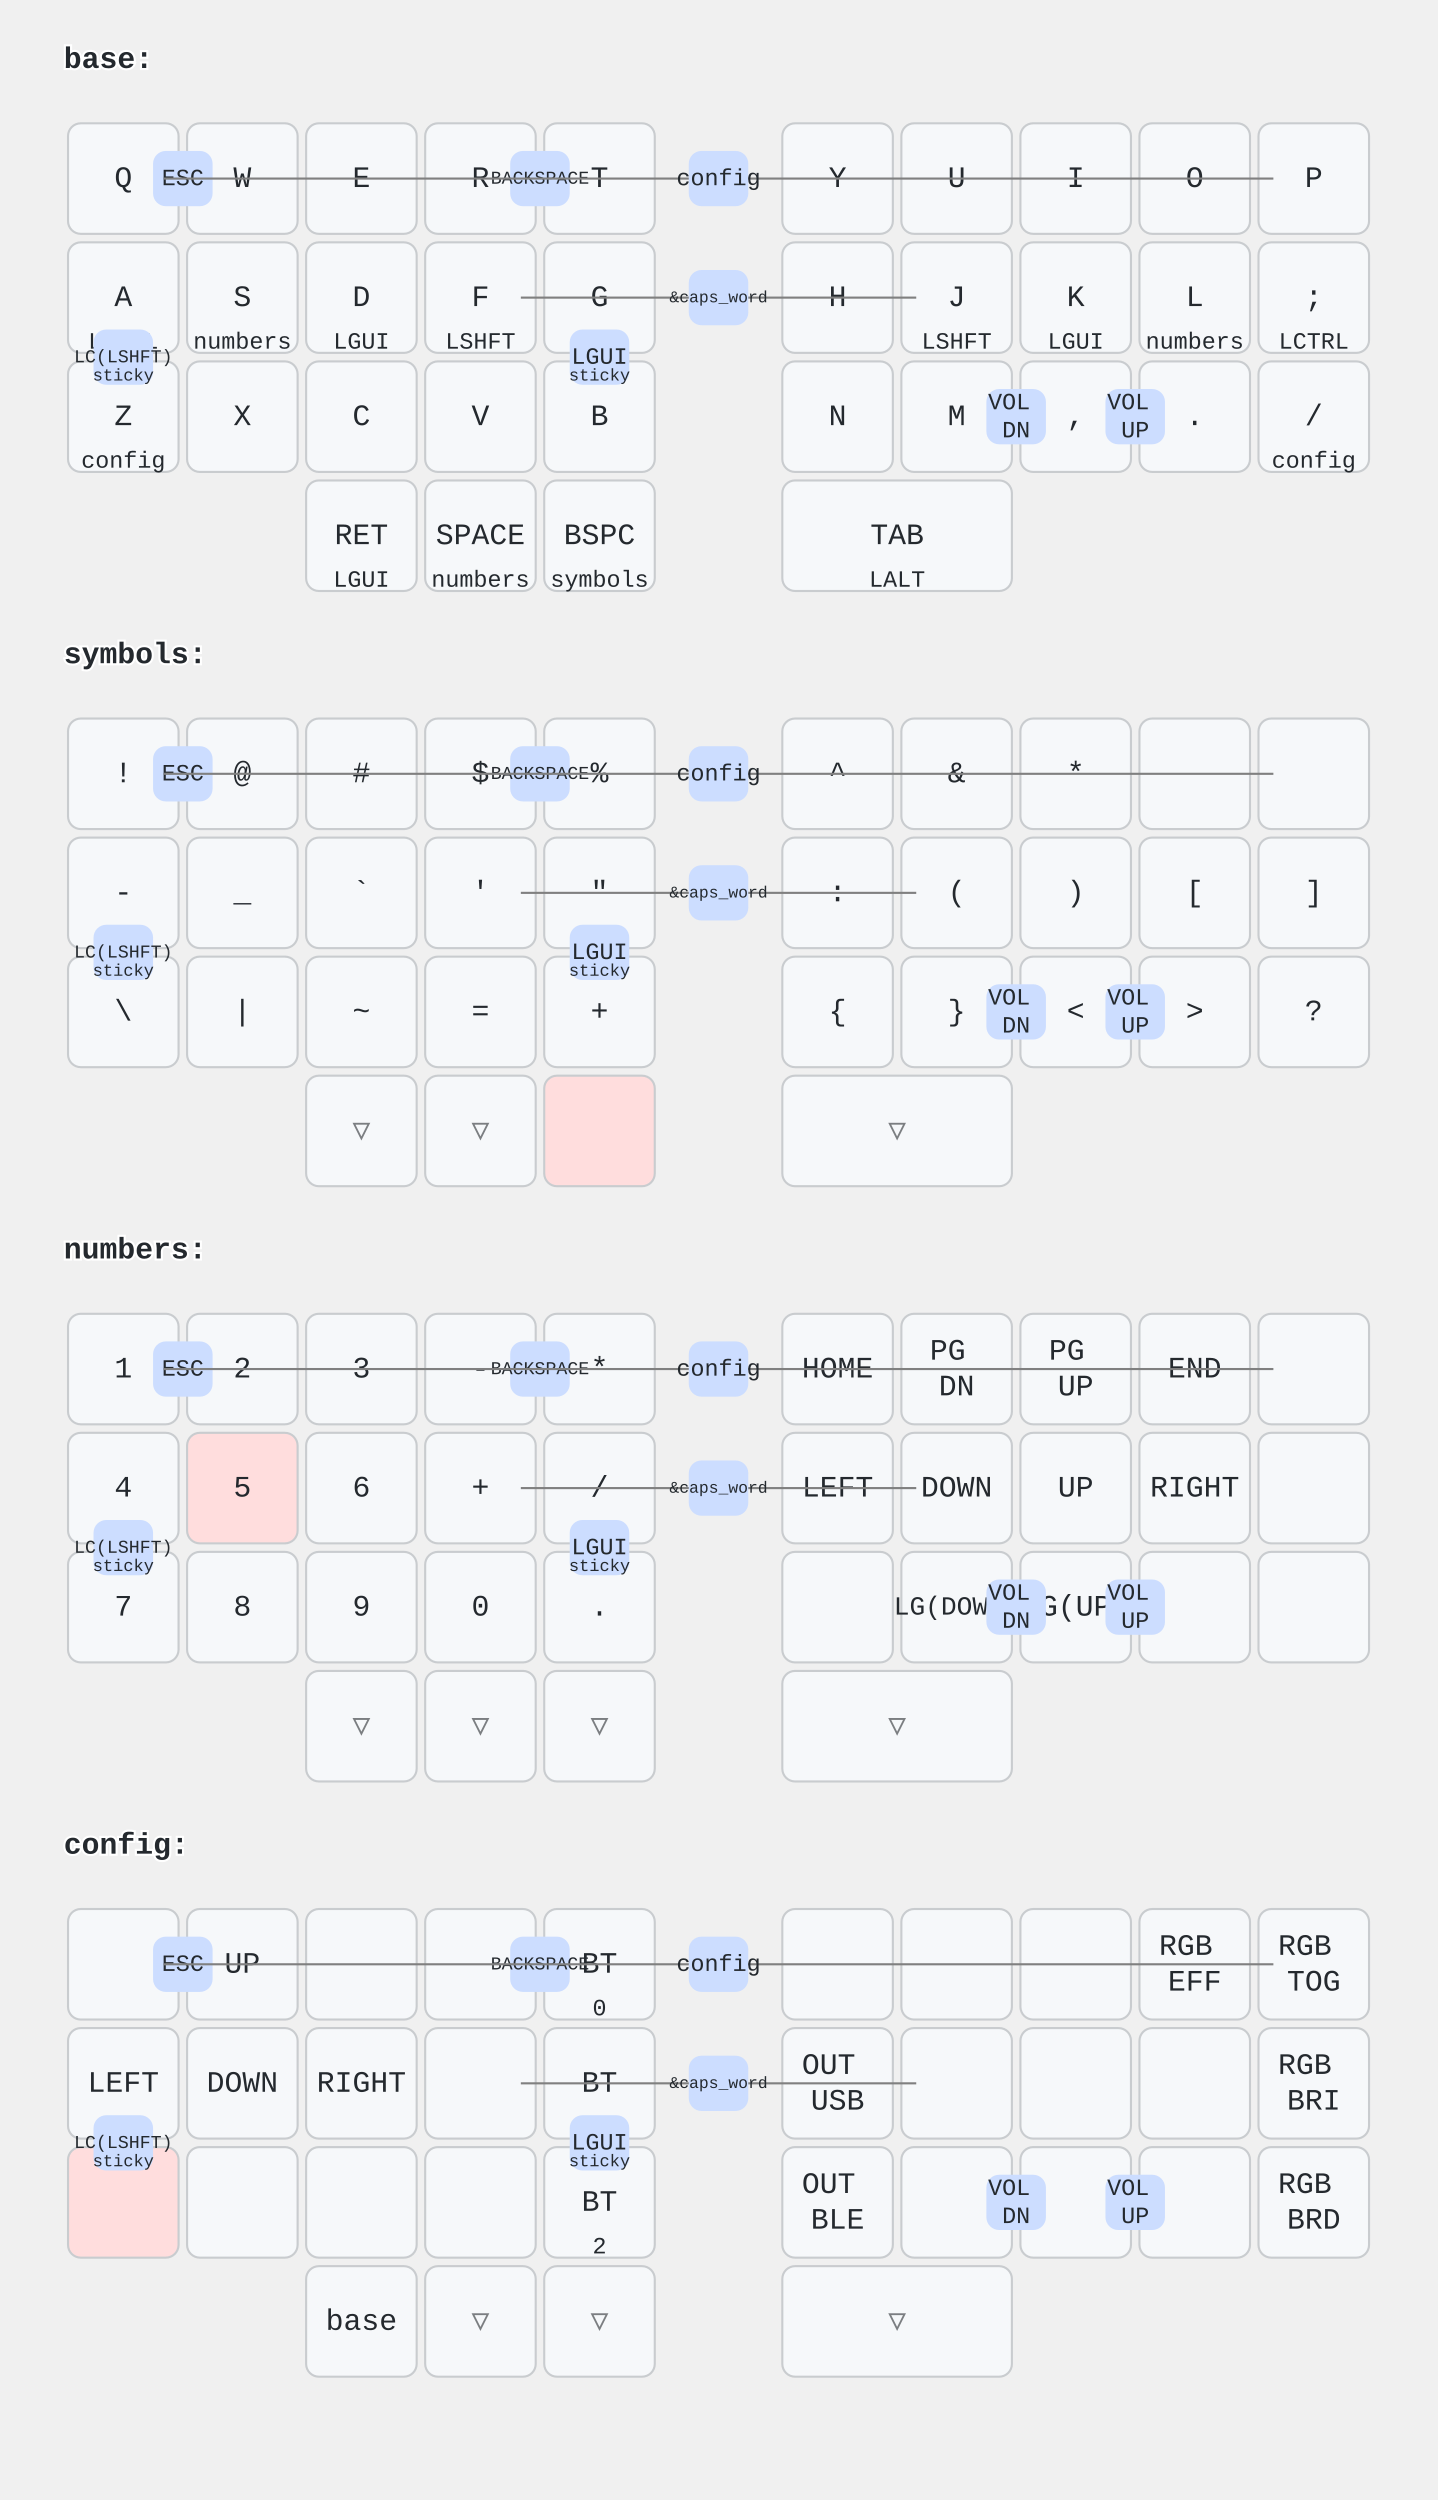
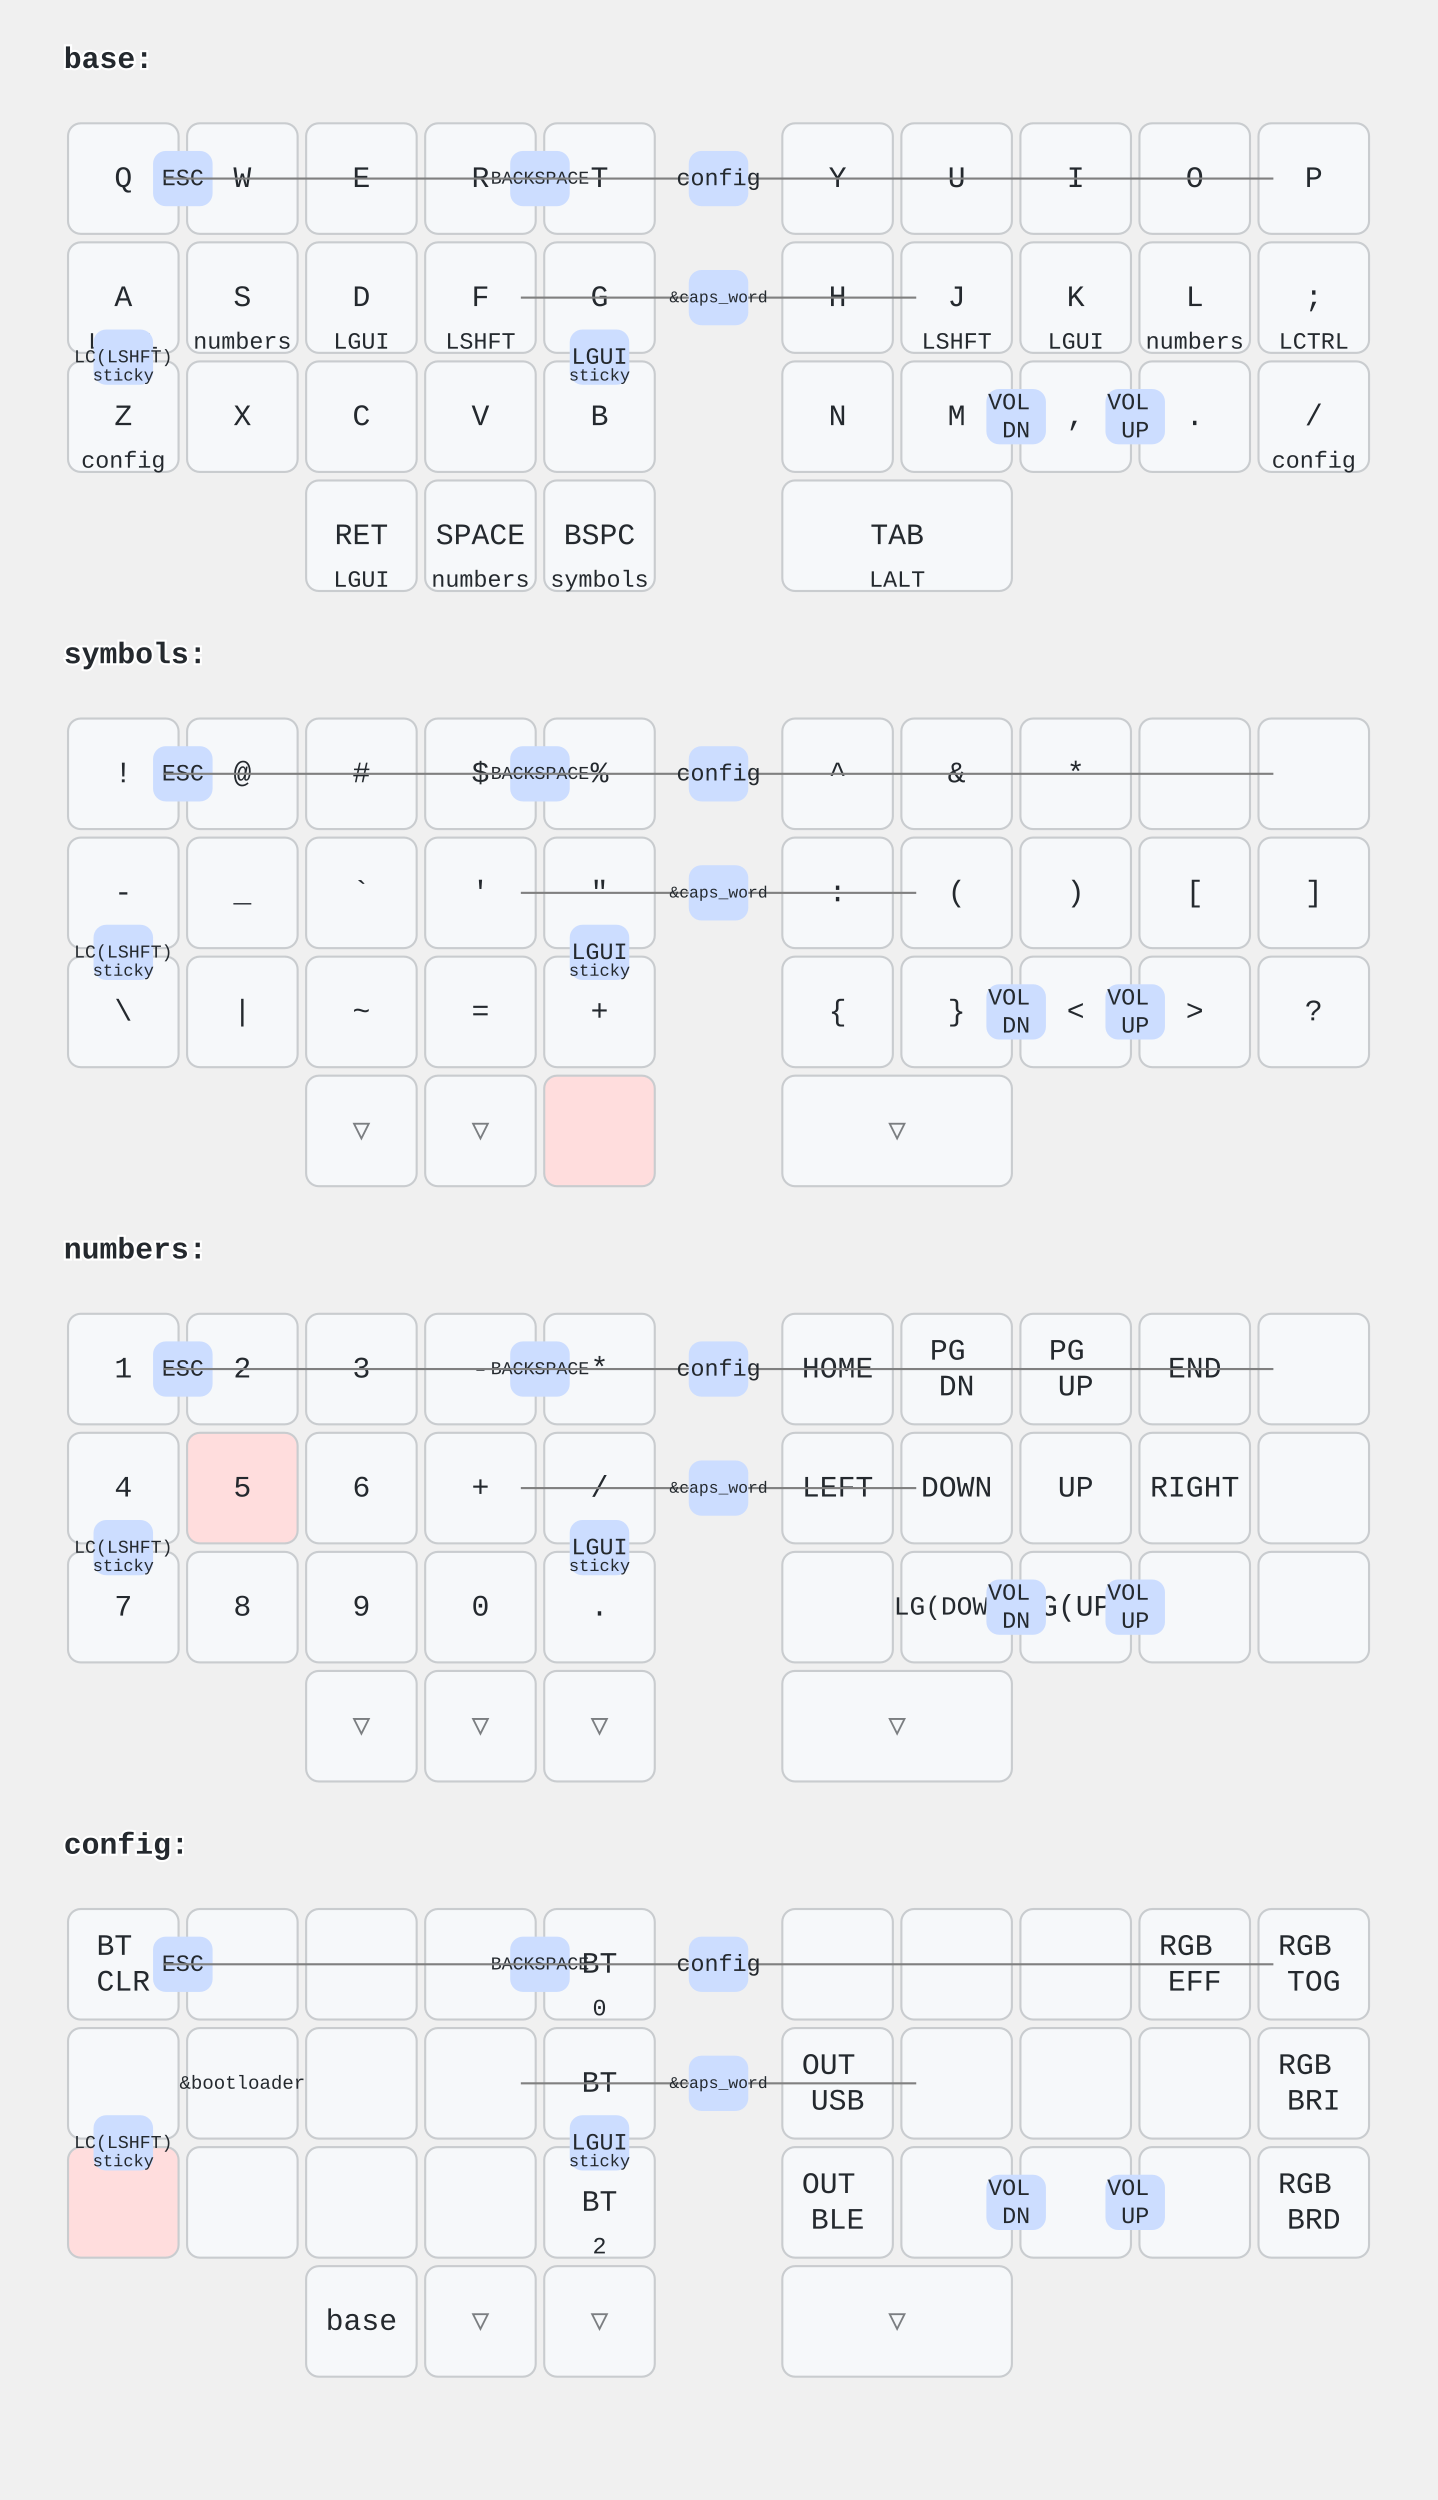
<svg xmlns="http://www.w3.org/2000/svg" width="676" height="1176" viewBox="0 0 676 1176" class="keymap">
  <style>/* inherit to force styles through use tags */
svg path {
    fill: inherit;
}

/* font and background color specifications */
svg.keymap {
    font-family: SFMono-Regular,Consolas,Liberation Mono,Menlo,monospace;
    font-size: 14px;
    font-kerning: normal;
    text-rendering: optimizeLegibility;
    fill: #24292e;
}

/* default key styling */
rect.key {
    fill: #f6f8fa;
    stroke: #c9cccf;
    stroke-width: 1;
}

/* default key side styling, only used is draw_key_sides is set */
rect.side {
    filter: brightness(90%);
}

/* color accent for combo boxes */
rect.combo, rect.combo-separate {
    fill: #cdf;
}

/* color accent for held keys */
rect.held, rect.combo.held {
    fill: #fdd;
}

/* color accent for ghost (optional) keys */
rect.ghost, rect.combo.ghost {
    stroke-dasharray: 4, 4;
    stroke-width: 2;
}

text {
    text-anchor: middle;
    dominant-baseline: middle;
}

/* styling for layer labels */
text.label {
    font-weight: bold;
    text-anchor: start;
    stroke: white;
    stroke-width: 2;
    paint-order: stroke;
}

/* styling for combo tap, and key hold/shifted label text */
text.combo, text.hold, text.shifted {
    font-size: 11px;
}

text.hold {
    text-anchor: middle;
    dominant-baseline: auto;
}

text.shifted {
    text-anchor: middle;
    dominant-baseline: hanging;
}

/* styling for hold/shifted label text in combo box */
text.combo.hold, text.combo.shifted {
    font-size: 8px;
}

/* lighter symbol for transparent keys */
text.trans {
    fill: #7b7e81;
}

/* styling for combo dendrons */
path.combo {
    stroke-width: 1;
    stroke: gray;
    fill: none;
}

/* Start Tabler Icons Cleanup */
/* cannot use height/width with glyphs */
.icon-tabler &gt; path {
    fill: inherit;
    stroke: inherit;
    stroke-width: 2;
}
/* hide tabler's default box */
.icon-tabler &gt; path[stroke="none"][fill="none"] {
    visibility: hidden;
}
/* End Tabler Icons Cleanup */
</style>
  <g transform="translate(30, 0)" class="layer-base">
    <text x="0" y="28" class="label">base:</text>
    <g transform="translate(0, 56)">
      <g transform="translate(28, 28)" class="key keypos-0">
        <rect rx="6" ry="6" x="-26" y="-26" width="52" height="52" class="key" />
        <text x="0" y="0" class="key tap">Q</text>
      </g>
      <g transform="translate(84, 28)" class="key keypos-1">
        <rect rx="6" ry="6" x="-26" y="-26" width="52" height="52" class="key" />
        <text x="0" y="0" class="key tap">W</text>
      </g>
      <g transform="translate(140, 28)" class="key keypos-2">
        <rect rx="6" ry="6" x="-26" y="-26" width="52" height="52" class="key" />
        <text x="0" y="0" class="key tap">E</text>
      </g>
      <g transform="translate(196, 28)" class="key keypos-3">
        <rect rx="6" ry="6" x="-26" y="-26" width="52" height="52" class="key" />
        <text x="0" y="0" class="key tap">R</text>
      </g>
      <g transform="translate(252, 28)" class="key keypos-4">
        <rect rx="6" ry="6" x="-26" y="-26" width="52" height="52" class="key" />
        <text x="0" y="0" class="key tap">T</text>
      </g>
      <g transform="translate(364, 28)" class="key keypos-5">
        <rect rx="6" ry="6" x="-26" y="-26" width="52" height="52" class="key" />
        <text x="0" y="0" class="key tap">Y</text>
      </g>
      <g transform="translate(420, 28)" class="key keypos-6">
        <rect rx="6" ry="6" x="-26" y="-26" width="52" height="52" class="key" />
        <text x="0" y="0" class="key tap">U</text>
      </g>
      <g transform="translate(476, 28)" class="key keypos-7">
        <rect rx="6" ry="6" x="-26" y="-26" width="52" height="52" class="key" />
        <text x="0" y="0" class="key tap">I</text>
      </g>
      <g transform="translate(532, 28)" class="key keypos-8">
        <rect rx="6" ry="6" x="-26" y="-26" width="52" height="52" class="key" />
        <text x="0" y="0" class="key tap">O</text>
      </g>
      <g transform="translate(588, 28)" class="key keypos-9">
        <rect rx="6" ry="6" x="-26" y="-26" width="52" height="52" class="key" />
        <text x="0" y="0" class="key tap">P</text>
      </g>
      <g transform="translate(28, 84)" class="key keypos-10">
        <rect rx="6" ry="6" x="-26" y="-26" width="52" height="52" class="key" />
        <text x="0" y="0" class="key tap">A</text>
        <text x="0" y="24" class="key hold">LCTRL</text>
      </g>
      <g transform="translate(84, 84)" class="key keypos-11">
        <rect rx="6" ry="6" x="-26" y="-26" width="52" height="52" class="key" />
        <text x="0" y="0" class="key tap">S</text>
        <text x="0" y="24" class="key hold">numbers</text>
      </g>
      <g transform="translate(140, 84)" class="key keypos-12">
        <rect rx="6" ry="6" x="-26" y="-26" width="52" height="52" class="key" />
        <text x="0" y="0" class="key tap">D</text>
        <text x="0" y="24" class="key hold">LGUI</text>
      </g>
      <g transform="translate(196, 84)" class="key keypos-13">
        <rect rx="6" ry="6" x="-26" y="-26" width="52" height="52" class="key" />
        <text x="0" y="0" class="key tap">F</text>
        <text x="0" y="24" class="key hold">LSHFT</text>
      </g>
      <g transform="translate(252, 84)" class="key keypos-14">
        <rect rx="6" ry="6" x="-26" y="-26" width="52" height="52" class="key" />
        <text x="0" y="0" class="key tap">G</text>
      </g>
      <g transform="translate(364, 84)" class="key keypos-15">
        <rect rx="6" ry="6" x="-26" y="-26" width="52" height="52" class="key" />
        <text x="0" y="0" class="key tap">H</text>
      </g>
      <g transform="translate(420, 84)" class="key keypos-16">
        <rect rx="6" ry="6" x="-26" y="-26" width="52" height="52" class="key" />
        <text x="0" y="0" class="key tap">J</text>
        <text x="0" y="24" class="key hold">LSHFT</text>
      </g>
      <g transform="translate(476, 84)" class="key keypos-17">
        <rect rx="6" ry="6" x="-26" y="-26" width="52" height="52" class="key" />
        <text x="0" y="0" class="key tap">K</text>
        <text x="0" y="24" class="key hold">LGUI</text>
      </g>
      <g transform="translate(532, 84)" class="key keypos-18">
        <rect rx="6" ry="6" x="-26" y="-26" width="52" height="52" class="key" />
        <text x="0" y="0" class="key tap">L</text>
        <text x="0" y="24" class="key hold">numbers</text>
      </g>
      <g transform="translate(588, 84)" class="key keypos-19">
        <rect rx="6" ry="6" x="-26" y="-26" width="52" height="52" class="key" />
        <text x="0" y="0" class="key tap">;</text>
        <text x="0" y="24" class="key hold">LCTRL</text>
      </g>
      <g transform="translate(28, 140)" class="key keypos-20">
        <rect rx="6" ry="6" x="-26" y="-26" width="52" height="52" class="key" />
        <text x="0" y="0" class="key tap">Z</text>
        <text x="0" y="24" class="key hold">config</text>
      </g>
      <g transform="translate(84, 140)" class="key keypos-21">
        <rect rx="6" ry="6" x="-26" y="-26" width="52" height="52" class="key" />
        <text x="0" y="0" class="key tap">X</text>
      </g>
      <g transform="translate(140, 140)" class="key keypos-22">
        <rect rx="6" ry="6" x="-26" y="-26" width="52" height="52" class="key" />
        <text x="0" y="0" class="key tap">C</text>
      </g>
      <g transform="translate(196, 140)" class="key keypos-23">
        <rect rx="6" ry="6" x="-26" y="-26" width="52" height="52" class="key" />
        <text x="0" y="0" class="key tap">V</text>
      </g>
      <g transform="translate(252, 140)" class="key keypos-24">
        <rect rx="6" ry="6" x="-26" y="-26" width="52" height="52" class="key" />
        <text x="0" y="0" class="key tap">B</text>
      </g>
      <g transform="translate(364, 140)" class="key keypos-25">
        <rect rx="6" ry="6" x="-26" y="-26" width="52" height="52" class="key" />
        <text x="0" y="0" class="key tap">N</text>
      </g>
      <g transform="translate(420, 140)" class="key keypos-26">
        <rect rx="6" ry="6" x="-26" y="-26" width="52" height="52" class="key" />
        <text x="0" y="0" class="key tap">M</text>
      </g>
      <g transform="translate(476, 140)" class="key keypos-27">
        <rect rx="6" ry="6" x="-26" y="-26" width="52" height="52" class="key" />
        <text x="0" y="0" class="key tap">,</text>
      </g>
      <g transform="translate(532, 140)" class="key keypos-28">
        <rect rx="6" ry="6" x="-26" y="-26" width="52" height="52" class="key" />
        <text x="0" y="0" class="key tap">.</text>
      </g>
      <g transform="translate(588, 140)" class="key keypos-29">
        <rect rx="6" ry="6" x="-26" y="-26" width="52" height="52" class="key" />
        <text x="0" y="0" class="key tap">/</text>
        <text x="0" y="24" class="key hold">config</text>
      </g>
      <g transform="translate(140, 196)" class="key keypos-30">
        <rect rx="6" ry="6" x="-26" y="-26" width="52" height="52" class="key" />
        <text x="0" y="0" class="key tap">RET</text>
        <text x="0" y="24" class="key hold">LGUI</text>
      </g>
      <g transform="translate(196, 196)" class="key keypos-31">
        <rect rx="6" ry="6" x="-26" y="-26" width="52" height="52" class="key" />
        <text x="0" y="0" class="key tap">SPACE</text>
        <text x="0" y="24" class="key hold">numbers</text>
      </g>
      <g transform="translate(252, 196)" class="key keypos-32">
        <rect rx="6" ry="6" x="-26" y="-26" width="52" height="52" class="key" />
        <text x="0" y="0" class="key tap">BSPC</text>
        <text x="0" y="24" class="key hold">symbols</text>
      </g>
      <g transform="translate(392, 196)" class="key keypos-33">
        <rect rx="6" ry="6" x="-54" y="-26" width="108" height="52" class="key" />
        <text x="0" y="0" class="key tap">TAB</text>
        <text x="0" y="24" class="key hold">LALT</text>
      </g>
      <g class="combo combopos-0">
        <rect rx="6" ry="6" x="42" y="15" width="28" height="26" class="combo" />
        <text x="56" y="28" class="combo tap">ESC</text>
      </g>
      <g class="combo combopos-1">
        <rect rx="6" ry="6" x="238" y="99" width="28" height="26" class="combo" />
        <text x="252" y="112" class="combo tap">LGUI</text>
        <text x="252" y="123" class="combo hold">sticky</text>
      </g>
      <g class="combo combopos-2">
        <rect rx="6" ry="6" x="210" y="15" width="28" height="26" class="combo" />
        <text x="224" y="28" class="combo tap">
          <tspan style="font-size: 78%">BACKSPACE</tspan>
        </text>
      </g>
      <g class="combo combopos-3">
        <rect rx="6" ry="6" x="434" y="127" width="28" height="26" class="combo" />
        <text x="448" y="140" class="combo tap">
          <tspan x="448" dy="-0.6em">VOL</tspan>
          <tspan x="448" dy="1.2em">DN</tspan>
        </text>
      </g>
      <g class="combo combopos-4">
        <rect rx="6" ry="6" x="490" y="127" width="28" height="26" class="combo" />
        <text x="504" y="140" class="combo tap">
          <tspan x="504" dy="-0.6em">VOL</tspan>
          <tspan x="504" dy="1.2em">UP</tspan>
        </text>
      </g>
      <g class="combo combopos-5">
        <path d="M308,84 l-93,0" class="combo" />
        <path d="M308,84 l93,0" class="combo" />
        <rect rx="6" ry="6" x="294" y="71" width="28" height="26" class="combo" />
        <text x="308" y="84" class="combo tap">
          <tspan style="font-size: 70%">&amp;caps_word</tspan>
        </text>
      </g>
      <g class="combo combopos-6">
        <rect rx="6" ry="6" x="14" y="99" width="28" height="26" class="combo" />
        <text x="28" y="112" class="combo tap">
          <tspan style="font-size: 78%">LC(LSHFT)</tspan>
        </text>
        <text x="28" y="123" class="combo hold">sticky</text>
      </g>
      <g class="combo combopos-7">
        <path d="M308,28 l-261,0" class="combo" />
        <path d="M308,28 l261,0" class="combo" />
        <rect rx="6" ry="6" x="294" y="15" width="28" height="26" class="combo" />
        <text x="308" y="28" class="combo tap">config</text>
      </g>
    </g>
  </g>
  <g transform="translate(30, 280)" class="layer-symbols">
    <text x="0" y="28" class="label">symbols:</text>
    <g transform="translate(0, 56)">
      <g transform="translate(28, 28)" class="key keypos-0">
        <rect rx="6" ry="6" x="-26" y="-26" width="52" height="52" class="key" />
        <text x="0" y="0" class="key tap">!</text>
      </g>
      <g transform="translate(84, 28)" class="key keypos-1">
        <rect rx="6" ry="6" x="-26" y="-26" width="52" height="52" class="key" />
        <text x="0" y="0" class="key tap">@</text>
      </g>
      <g transform="translate(140, 28)" class="key keypos-2">
        <rect rx="6" ry="6" x="-26" y="-26" width="52" height="52" class="key" />
        <text x="0" y="0" class="key tap">#</text>
      </g>
      <g transform="translate(196, 28)" class="key keypos-3">
        <rect rx="6" ry="6" x="-26" y="-26" width="52" height="52" class="key" />
        <text x="0" y="0" class="key tap">$</text>
      </g>
      <g transform="translate(252, 28)" class="key keypos-4">
        <rect rx="6" ry="6" x="-26" y="-26" width="52" height="52" class="key" />
        <text x="0" y="0" class="key tap">%</text>
      </g>
      <g transform="translate(364, 28)" class="key keypos-5">
        <rect rx="6" ry="6" x="-26" y="-26" width="52" height="52" class="key" />
        <text x="0" y="0" class="key tap">^</text>
      </g>
      <g transform="translate(420, 28)" class="key keypos-6">
        <rect rx="6" ry="6" x="-26" y="-26" width="52" height="52" class="key" />
        <text x="0" y="0" class="key tap">&amp;</text>
      </g>
      <g transform="translate(476, 28)" class="key keypos-7">
        <rect rx="6" ry="6" x="-26" y="-26" width="52" height="52" class="key" />
        <text x="0" y="0" class="key tap">*</text>
      </g>
      <g transform="translate(532, 28)" class="key keypos-8">
        <rect rx="6" ry="6" x="-26" y="-26" width="52" height="52" class="key" />
      </g>
      <g transform="translate(588, 28)" class="key keypos-9">
        <rect rx="6" ry="6" x="-26" y="-26" width="52" height="52" class="key" />
      </g>
      <g transform="translate(28, 84)" class="key keypos-10">
        <rect rx="6" ry="6" x="-26" y="-26" width="52" height="52" class="key" />
        <text x="0" y="0" class="key tap">-</text>
      </g>
      <g transform="translate(84, 84)" class="key keypos-11">
        <rect rx="6" ry="6" x="-26" y="-26" width="52" height="52" class="key" />
        <text x="0" y="0" class="key tap">_</text>
      </g>
      <g transform="translate(140, 84)" class="key keypos-12">
        <rect rx="6" ry="6" x="-26" y="-26" width="52" height="52" class="key" />
        <text x="0" y="0" class="key tap">`</text>
      </g>
      <g transform="translate(196, 84)" class="key keypos-13">
        <rect rx="6" ry="6" x="-26" y="-26" width="52" height="52" class="key" />
        <text x="0" y="0" class="key tap">'</text>
      </g>
      <g transform="translate(252, 84)" class="key keypos-14">
        <rect rx="6" ry="6" x="-26" y="-26" width="52" height="52" class="key" />
        <text x="0" y="0" class="key tap">"</text>
      </g>
      <g transform="translate(364, 84)" class="key keypos-15">
        <rect rx="6" ry="6" x="-26" y="-26" width="52" height="52" class="key" />
        <text x="0" y="0" class="key tap">:</text>
      </g>
      <g transform="translate(420, 84)" class="key keypos-16">
        <rect rx="6" ry="6" x="-26" y="-26" width="52" height="52" class="key" />
        <text x="0" y="0" class="key tap">(</text>
      </g>
      <g transform="translate(476, 84)" class="key keypos-17">
        <rect rx="6" ry="6" x="-26" y="-26" width="52" height="52" class="key" />
        <text x="0" y="0" class="key tap">)</text>
      </g>
      <g transform="translate(532, 84)" class="key keypos-18">
        <rect rx="6" ry="6" x="-26" y="-26" width="52" height="52" class="key" />
        <text x="0" y="0" class="key tap">[</text>
      </g>
      <g transform="translate(588, 84)" class="key keypos-19">
        <rect rx="6" ry="6" x="-26" y="-26" width="52" height="52" class="key" />
        <text x="0" y="0" class="key tap">]</text>
      </g>
      <g transform="translate(28, 140)" class="key keypos-20">
        <rect rx="6" ry="6" x="-26" y="-26" width="52" height="52" class="key" />
        <text x="0" y="0" class="key tap">\</text>
      </g>
      <g transform="translate(84, 140)" class="key keypos-21">
        <rect rx="6" ry="6" x="-26" y="-26" width="52" height="52" class="key" />
        <text x="0" y="0" class="key tap">|</text>
      </g>
      <g transform="translate(140, 140)" class="key keypos-22">
        <rect rx="6" ry="6" x="-26" y="-26" width="52" height="52" class="key" />
        <text x="0" y="0" class="key tap">~</text>
      </g>
      <g transform="translate(196, 140)" class="key keypos-23">
        <rect rx="6" ry="6" x="-26" y="-26" width="52" height="52" class="key" />
        <text x="0" y="0" class="key tap">=</text>
      </g>
      <g transform="translate(252, 140)" class="key keypos-24">
        <rect rx="6" ry="6" x="-26" y="-26" width="52" height="52" class="key" />
        <text x="0" y="0" class="key tap">+</text>
      </g>
      <g transform="translate(364, 140)" class="key keypos-25">
        <rect rx="6" ry="6" x="-26" y="-26" width="52" height="52" class="key" />
        <text x="0" y="0" class="key tap">{</text>
      </g>
      <g transform="translate(420, 140)" class="key keypos-26">
        <rect rx="6" ry="6" x="-26" y="-26" width="52" height="52" class="key" />
        <text x="0" y="0" class="key tap">}</text>
      </g>
      <g transform="translate(476, 140)" class="key keypos-27">
        <rect rx="6" ry="6" x="-26" y="-26" width="52" height="52" class="key" />
        <text x="0" y="0" class="key tap">&lt;</text>
      </g>
      <g transform="translate(532, 140)" class="key keypos-28">
        <rect rx="6" ry="6" x="-26" y="-26" width="52" height="52" class="key" />
        <text x="0" y="0" class="key tap">&gt;</text>
      </g>
      <g transform="translate(588, 140)" class="key keypos-29">
        <rect rx="6" ry="6" x="-26" y="-26" width="52" height="52" class="key" />
        <text x="0" y="0" class="key tap">?</text>
      </g>
      <g transform="translate(140, 196)" class="key trans keypos-30">
        <rect rx="6" ry="6" x="-26" y="-26" width="52" height="52" class="key trans" />
        <text x="0" y="0" class="key trans tap">▽</text>
      </g>
      <g transform="translate(196, 196)" class="key trans keypos-31">
        <rect rx="6" ry="6" x="-26" y="-26" width="52" height="52" class="key trans" />
        <text x="0" y="0" class="key trans tap">▽</text>
      </g>
      <g transform="translate(252, 196)" class="key held keypos-32">
        <rect rx="6" ry="6" x="-26" y="-26" width="52" height="52" class="key held" />
      </g>
      <g transform="translate(392, 196)" class="key trans keypos-33">
        <rect rx="6" ry="6" x="-54" y="-26" width="108" height="52" class="key trans" />
        <text x="0" y="0" class="key trans tap">▽</text>
      </g>
      <g class="combo combopos-0">
        <rect rx="6" ry="6" x="42" y="15" width="28" height="26" class="combo" />
        <text x="56" y="28" class="combo tap">ESC</text>
      </g>
      <g class="combo combopos-1">
        <rect rx="6" ry="6" x="238" y="99" width="28" height="26" class="combo" />
        <text x="252" y="112" class="combo tap">LGUI</text>
        <text x="252" y="123" class="combo hold">sticky</text>
      </g>
      <g class="combo combopos-2">
        <rect rx="6" ry="6" x="210" y="15" width="28" height="26" class="combo" />
        <text x="224" y="28" class="combo tap">
          <tspan style="font-size: 78%">BACKSPACE</tspan>
        </text>
      </g>
      <g class="combo combopos-3">
        <rect rx="6" ry="6" x="434" y="127" width="28" height="26" class="combo" />
        <text x="448" y="140" class="combo tap">
          <tspan x="448" dy="-0.6em">VOL</tspan>
          <tspan x="448" dy="1.2em">DN</tspan>
        </text>
      </g>
      <g class="combo combopos-4">
        <rect rx="6" ry="6" x="490" y="127" width="28" height="26" class="combo" />
        <text x="504" y="140" class="combo tap">
          <tspan x="504" dy="-0.6em">VOL</tspan>
          <tspan x="504" dy="1.2em">UP</tspan>
        </text>
      </g>
      <g class="combo combopos-5">
        <path d="M308,84 l-93,0" class="combo" />
        <path d="M308,84 l93,0" class="combo" />
        <rect rx="6" ry="6" x="294" y="71" width="28" height="26" class="combo" />
        <text x="308" y="84" class="combo tap">
          <tspan style="font-size: 70%">&amp;caps_word</tspan>
        </text>
      </g>
      <g class="combo combopos-6">
        <rect rx="6" ry="6" x="14" y="99" width="28" height="26" class="combo" />
        <text x="28" y="112" class="combo tap">
          <tspan style="font-size: 78%">LC(LSHFT)</tspan>
        </text>
        <text x="28" y="123" class="combo hold">sticky</text>
      </g>
      <g class="combo combopos-7">
        <path d="M308,28 l-261,0" class="combo" />
        <path d="M308,28 l261,0" class="combo" />
        <rect rx="6" ry="6" x="294" y="15" width="28" height="26" class="combo" />
        <text x="308" y="28" class="combo tap">config</text>
      </g>
    </g>
  </g>
  <g transform="translate(30, 560)" class="layer-numbers">
    <text x="0" y="28" class="label">numbers:</text>
    <g transform="translate(0, 56)">
      <g transform="translate(28, 28)" class="key keypos-0">
        <rect rx="6" ry="6" x="-26" y="-26" width="52" height="52" class="key" />
        <text x="0" y="0" class="key tap">1</text>
      </g>
      <g transform="translate(84, 28)" class="key keypos-1">
        <rect rx="6" ry="6" x="-26" y="-26" width="52" height="52" class="key" />
        <text x="0" y="0" class="key tap">2</text>
      </g>
      <g transform="translate(140, 28)" class="key keypos-2">
        <rect rx="6" ry="6" x="-26" y="-26" width="52" height="52" class="key" />
        <text x="0" y="0" class="key tap">3</text>
      </g>
      <g transform="translate(196, 28)" class="key keypos-3">
        <rect rx="6" ry="6" x="-26" y="-26" width="52" height="52" class="key" />
        <text x="0" y="0" class="key tap">-</text>
      </g>
      <g transform="translate(252, 28)" class="key keypos-4">
        <rect rx="6" ry="6" x="-26" y="-26" width="52" height="52" class="key" />
        <text x="0" y="0" class="key tap">*</text>
      </g>
      <g transform="translate(364, 28)" class="key keypos-5">
        <rect rx="6" ry="6" x="-26" y="-26" width="52" height="52" class="key" />
        <text x="0" y="0" class="key tap">HOME</text>
      </g>
      <g transform="translate(420, 28)" class="key keypos-6">
        <rect rx="6" ry="6" x="-26" y="-26" width="52" height="52" class="key" />
        <text x="0" y="0" class="key tap">
          <tspan x="0" dy="-0.6em">PG</tspan>
          <tspan x="0" dy="1.2em">DN</tspan>
        </text>
      </g>
      <g transform="translate(476, 28)" class="key keypos-7">
        <rect rx="6" ry="6" x="-26" y="-26" width="52" height="52" class="key" />
        <text x="0" y="0" class="key tap">
          <tspan x="0" dy="-0.6em">PG</tspan>
          <tspan x="0" dy="1.2em">UP</tspan>
        </text>
      </g>
      <g transform="translate(532, 28)" class="key keypos-8">
        <rect rx="6" ry="6" x="-26" y="-26" width="52" height="52" class="key" />
        <text x="0" y="0" class="key tap">END</text>
      </g>
      <g transform="translate(588, 28)" class="key keypos-9">
        <rect rx="6" ry="6" x="-26" y="-26" width="52" height="52" class="key" />
      </g>
      <g transform="translate(28, 84)" class="key keypos-10">
        <rect rx="6" ry="6" x="-26" y="-26" width="52" height="52" class="key" />
        <text x="0" y="0" class="key tap">4</text>
      </g>
      <g transform="translate(84, 84)" class="key held keypos-11">
        <rect rx="6" ry="6" x="-26" y="-26" width="52" height="52" class="key held" />
        <text x="0" y="0" class="key held tap">5</text>
      </g>
      <g transform="translate(140, 84)" class="key keypos-12">
        <rect rx="6" ry="6" x="-26" y="-26" width="52" height="52" class="key" />
        <text x="0" y="0" class="key tap">6</text>
      </g>
      <g transform="translate(196, 84)" class="key keypos-13">
        <rect rx="6" ry="6" x="-26" y="-26" width="52" height="52" class="key" />
        <text x="0" y="0" class="key tap">+</text>
      </g>
      <g transform="translate(252, 84)" class="key keypos-14">
        <rect rx="6" ry="6" x="-26" y="-26" width="52" height="52" class="key" />
        <text x="0" y="0" class="key tap">/</text>
      </g>
      <g transform="translate(364, 84)" class="key keypos-15">
        <rect rx="6" ry="6" x="-26" y="-26" width="52" height="52" class="key" />
        <text x="0" y="0" class="key tap">LEFT</text>
      </g>
      <g transform="translate(420, 84)" class="key keypos-16">
        <rect rx="6" ry="6" x="-26" y="-26" width="52" height="52" class="key" />
        <text x="0" y="0" class="key tap">DOWN</text>
      </g>
      <g transform="translate(476, 84)" class="key keypos-17">
        <rect rx="6" ry="6" x="-26" y="-26" width="52" height="52" class="key" />
        <text x="0" y="0" class="key tap">UP</text>
      </g>
      <g transform="translate(532, 84)" class="key keypos-18">
        <rect rx="6" ry="6" x="-26" y="-26" width="52" height="52" class="key" />
        <text x="0" y="0" class="key tap">RIGHT</text>
      </g>
      <g transform="translate(588, 84)" class="key keypos-19">
        <rect rx="6" ry="6" x="-26" y="-26" width="52" height="52" class="key" />
      </g>
      <g transform="translate(28, 140)" class="key keypos-20">
        <rect rx="6" ry="6" x="-26" y="-26" width="52" height="52" class="key" />
        <text x="0" y="0" class="key tap">7</text>
      </g>
      <g transform="translate(84, 140)" class="key keypos-21">
        <rect rx="6" ry="6" x="-26" y="-26" width="52" height="52" class="key" />
        <text x="0" y="0" class="key tap">8</text>
      </g>
      <g transform="translate(140, 140)" class="key keypos-22">
        <rect rx="6" ry="6" x="-26" y="-26" width="52" height="52" class="key" />
        <text x="0" y="0" class="key tap">9</text>
      </g>
      <g transform="translate(196, 140)" class="key keypos-23">
        <rect rx="6" ry="6" x="-26" y="-26" width="52" height="52" class="key" />
        <text x="0" y="0" class="key tap">0</text>
      </g>
      <g transform="translate(252, 140)" class="key keypos-24">
        <rect rx="6" ry="6" x="-26" y="-26" width="52" height="52" class="key" />
        <text x="0" y="0" class="key tap">.</text>
      </g>
      <g transform="translate(364, 140)" class="key keypos-25">
        <rect rx="6" ry="6" x="-26" y="-26" width="52" height="52" class="key" />
      </g>
      <g transform="translate(420, 140)" class="key keypos-26">
        <rect rx="6" ry="6" x="-26" y="-26" width="52" height="52" class="key" />
        <text x="0" y="0" class="key tap">
          <tspan style="font-size: 88%">LG(DOWN)</tspan>
        </text>
      </g>
      <g transform="translate(476, 140)" class="key keypos-27">
        <rect rx="6" ry="6" x="-26" y="-26" width="52" height="52" class="key" />
        <text x="0" y="0" class="key tap">LG(UP)</text>
      </g>
      <g transform="translate(532, 140)" class="key keypos-28">
        <rect rx="6" ry="6" x="-26" y="-26" width="52" height="52" class="key" />
      </g>
      <g transform="translate(588, 140)" class="key keypos-29">
        <rect rx="6" ry="6" x="-26" y="-26" width="52" height="52" class="key" />
      </g>
      <g transform="translate(140, 196)" class="key trans keypos-30">
        <rect rx="6" ry="6" x="-26" y="-26" width="52" height="52" class="key trans" />
        <text x="0" y="0" class="key trans tap">▽</text>
      </g>
      <g transform="translate(196, 196)" class="key trans keypos-31">
        <rect rx="6" ry="6" x="-26" y="-26" width="52" height="52" class="key trans" />
        <text x="0" y="0" class="key trans tap">▽</text>
      </g>
      <g transform="translate(252, 196)" class="key trans keypos-32">
        <rect rx="6" ry="6" x="-26" y="-26" width="52" height="52" class="key trans" />
        <text x="0" y="0" class="key trans tap">▽</text>
      </g>
      <g transform="translate(392, 196)" class="key trans keypos-33">
        <rect rx="6" ry="6" x="-54" y="-26" width="108" height="52" class="key trans" />
        <text x="0" y="0" class="key trans tap">▽</text>
      </g>
      <g class="combo combopos-0">
        <rect rx="6" ry="6" x="42" y="15" width="28" height="26" class="combo" />
        <text x="56" y="28" class="combo tap">ESC</text>
      </g>
      <g class="combo combopos-1">
        <rect rx="6" ry="6" x="238" y="99" width="28" height="26" class="combo" />
        <text x="252" y="112" class="combo tap">LGUI</text>
        <text x="252" y="123" class="combo hold">sticky</text>
      </g>
      <g class="combo combopos-2">
        <rect rx="6" ry="6" x="210" y="15" width="28" height="26" class="combo" />
        <text x="224" y="28" class="combo tap">
          <tspan style="font-size: 78%">BACKSPACE</tspan>
        </text>
      </g>
      <g class="combo combopos-3">
        <rect rx="6" ry="6" x="434" y="127" width="28" height="26" class="combo" />
        <text x="448" y="140" class="combo tap">
          <tspan x="448" dy="-0.6em">VOL</tspan>
          <tspan x="448" dy="1.2em">DN</tspan>
        </text>
      </g>
      <g class="combo combopos-4">
        <rect rx="6" ry="6" x="490" y="127" width="28" height="26" class="combo" />
        <text x="504" y="140" class="combo tap">
          <tspan x="504" dy="-0.6em">VOL</tspan>
          <tspan x="504" dy="1.2em">UP</tspan>
        </text>
      </g>
      <g class="combo combopos-5">
        <path d="M308,84 l-93,0" class="combo" />
        <path d="M308,84 l93,0" class="combo" />
        <rect rx="6" ry="6" x="294" y="71" width="28" height="26" class="combo" />
        <text x="308" y="84" class="combo tap">
          <tspan style="font-size: 70%">&amp;caps_word</tspan>
        </text>
      </g>
      <g class="combo combopos-6">
        <rect rx="6" ry="6" x="14" y="99" width="28" height="26" class="combo" />
        <text x="28" y="112" class="combo tap">
          <tspan style="font-size: 78%">LC(LSHFT)</tspan>
        </text>
        <text x="28" y="123" class="combo hold">sticky</text>
      </g>
      <g class="combo combopos-7">
        <path d="M308,28 l-261,0" class="combo" />
        <path d="M308,28 l261,0" class="combo" />
        <rect rx="6" ry="6" x="294" y="15" width="28" height="26" class="combo" />
        <text x="308" y="28" class="combo tap">config</text>
      </g>
    </g>
  </g>
  <g transform="translate(30, 840)" class="layer-config">
    <text x="0" y="28" class="label">config:</text>
    <g transform="translate(0, 56)">
      <g transform="translate(28, 28)" class="key keypos-0">
        <rect rx="6" ry="6" x="-26" y="-26" width="52" height="52" class="key" />
+         <text x="0" y="0" class="key tap">
+           <tspan x="0" dy="-0.6em">BT</tspan>
+           <tspan x="0" dy="1.2em">CLR</tspan>
+         </text>
      </g>
      <g transform="translate(84, 28)" class="key keypos-1">
        <rect rx="6" ry="6" x="-26" y="-26" width="52" height="52" class="key" />
-         <text x="0" y="0" class="key tap">UP</text>
      </g>
      <g transform="translate(140, 28)" class="key keypos-2">
        <rect rx="6" ry="6" x="-26" y="-26" width="52" height="52" class="key" />
      </g>
      <g transform="translate(196, 28)" class="key keypos-3">
        <rect rx="6" ry="6" x="-26" y="-26" width="52" height="52" class="key" />
      </g>
      <g transform="translate(252, 28)" class="key keypos-4">
        <rect rx="6" ry="6" x="-26" y="-26" width="52" height="52" class="key" />
        <text x="0" y="0" class="key tap">BT</text>
        <text x="0" y="24" class="key hold">0</text>
      </g>
      <g transform="translate(364, 28)" class="key keypos-5">
        <rect rx="6" ry="6" x="-26" y="-26" width="52" height="52" class="key" />
      </g>
      <g transform="translate(420, 28)" class="key keypos-6">
        <rect rx="6" ry="6" x="-26" y="-26" width="52" height="52" class="key" />
      </g>
      <g transform="translate(476, 28)" class="key keypos-7">
        <rect rx="6" ry="6" x="-26" y="-26" width="52" height="52" class="key" />
      </g>
      <g transform="translate(532, 28)" class="key keypos-8">
        <rect rx="6" ry="6" x="-26" y="-26" width="52" height="52" class="key" />
        <text x="0" y="0" class="key tap">
          <tspan x="0" dy="-0.6em">RGB</tspan>
          <tspan x="0" dy="1.2em">EFF</tspan>
        </text>
      </g>
      <g transform="translate(588, 28)" class="key keypos-9">
        <rect rx="6" ry="6" x="-26" y="-26" width="52" height="52" class="key" />
        <text x="0" y="0" class="key tap">
          <tspan x="0" dy="-0.6em">RGB</tspan>
          <tspan x="0" dy="1.2em">TOG</tspan>
        </text>
      </g>
      <g transform="translate(28, 84)" class="key keypos-10">
        <rect rx="6" ry="6" x="-26" y="-26" width="52" height="52" class="key" />
-         <text x="0" y="0" class="key tap">LEFT</text>
      </g>
      <g transform="translate(84, 84)" class="key keypos-11">
        <rect rx="6" ry="6" x="-26" y="-26" width="52" height="52" class="key" />
-         <text x="0" y="0" class="key tap">DOWN</text>
+         <text x="0" y="0" class="key tap">
+           <tspan style="font-size: 64%">&amp;bootloader</tspan>
+         </text>
      </g>
      <g transform="translate(140, 84)" class="key keypos-12">
        <rect rx="6" ry="6" x="-26" y="-26" width="52" height="52" class="key" />
-         <text x="0" y="0" class="key tap">RIGHT</text>
      </g>
      <g transform="translate(196, 84)" class="key keypos-13">
        <rect rx="6" ry="6" x="-26" y="-26" width="52" height="52" class="key" />
      </g>
      <g transform="translate(252, 84)" class="key keypos-14">
        <rect rx="6" ry="6" x="-26" y="-26" width="52" height="52" class="key" />
        <text x="0" y="0" class="key tap">BT</text>
        <text x="0" y="24" class="key hold">1</text>
      </g>
      <g transform="translate(364, 84)" class="key keypos-15">
        <rect rx="6" ry="6" x="-26" y="-26" width="52" height="52" class="key" />
        <text x="0" y="0" class="key tap">
          <tspan x="0" dy="-0.6em">OUT</tspan>
          <tspan x="0" dy="1.2em">USB</tspan>
        </text>
      </g>
      <g transform="translate(420, 84)" class="key keypos-16">
        <rect rx="6" ry="6" x="-26" y="-26" width="52" height="52" class="key" />
      </g>
      <g transform="translate(476, 84)" class="key keypos-17">
        <rect rx="6" ry="6" x="-26" y="-26" width="52" height="52" class="key" />
      </g>
      <g transform="translate(532, 84)" class="key keypos-18">
        <rect rx="6" ry="6" x="-26" y="-26" width="52" height="52" class="key" />
      </g>
      <g transform="translate(588, 84)" class="key keypos-19">
        <rect rx="6" ry="6" x="-26" y="-26" width="52" height="52" class="key" />
        <text x="0" y="0" class="key tap">
          <tspan x="0" dy="-0.6em">RGB</tspan>
          <tspan x="0" dy="1.2em">BRI</tspan>
        </text>
      </g>
      <g transform="translate(28, 140)" class="key held keypos-20">
        <rect rx="6" ry="6" x="-26" y="-26" width="52" height="52" class="key held" />
      </g>
      <g transform="translate(84, 140)" class="key keypos-21">
        <rect rx="6" ry="6" x="-26" y="-26" width="52" height="52" class="key" />
      </g>
      <g transform="translate(140, 140)" class="key keypos-22">
        <rect rx="6" ry="6" x="-26" y="-26" width="52" height="52" class="key" />
      </g>
      <g transform="translate(196, 140)" class="key keypos-23">
        <rect rx="6" ry="6" x="-26" y="-26" width="52" height="52" class="key" />
      </g>
      <g transform="translate(252, 140)" class="key keypos-24">
        <rect rx="6" ry="6" x="-26" y="-26" width="52" height="52" class="key" />
        <text x="0" y="0" class="key tap">BT</text>
        <text x="0" y="24" class="key hold">2</text>
      </g>
      <g transform="translate(364, 140)" class="key keypos-25">
        <rect rx="6" ry="6" x="-26" y="-26" width="52" height="52" class="key" />
        <text x="0" y="0" class="key tap">
          <tspan x="0" dy="-0.6em">OUT</tspan>
          <tspan x="0" dy="1.2em">BLE</tspan>
        </text>
      </g>
      <g transform="translate(420, 140)" class="key keypos-26">
        <rect rx="6" ry="6" x="-26" y="-26" width="52" height="52" class="key" />
      </g>
      <g transform="translate(476, 140)" class="key keypos-27">
        <rect rx="6" ry="6" x="-26" y="-26" width="52" height="52" class="key" />
      </g>
      <g transform="translate(532, 140)" class="key keypos-28">
        <rect rx="6" ry="6" x="-26" y="-26" width="52" height="52" class="key" />
      </g>
      <g transform="translate(588, 140)" class="key keypos-29">
        <rect rx="6" ry="6" x="-26" y="-26" width="52" height="52" class="key" />
        <text x="0" y="0" class="key tap">
          <tspan x="0" dy="-0.6em">RGB</tspan>
          <tspan x="0" dy="1.2em">BRD</tspan>
        </text>
      </g>
      <g transform="translate(140, 196)" class="key keypos-30">
        <rect rx="6" ry="6" x="-26" y="-26" width="52" height="52" class="key" />
        <text x="0" y="0" class="key tap">base</text>
      </g>
      <g transform="translate(196, 196)" class="key trans keypos-31">
        <rect rx="6" ry="6" x="-26" y="-26" width="52" height="52" class="key trans" />
        <text x="0" y="0" class="key trans tap">▽</text>
      </g>
      <g transform="translate(252, 196)" class="key trans keypos-32">
        <rect rx="6" ry="6" x="-26" y="-26" width="52" height="52" class="key trans" />
        <text x="0" y="0" class="key trans tap">▽</text>
      </g>
      <g transform="translate(392, 196)" class="key trans keypos-33">
        <rect rx="6" ry="6" x="-54" y="-26" width="108" height="52" class="key trans" />
        <text x="0" y="0" class="key trans tap">▽</text>
      </g>
      <g class="combo combopos-0">
        <rect rx="6" ry="6" x="42" y="15" width="28" height="26" class="combo" />
        <text x="56" y="28" class="combo tap">ESC</text>
      </g>
      <g class="combo combopos-1">
        <rect rx="6" ry="6" x="238" y="99" width="28" height="26" class="combo" />
        <text x="252" y="112" class="combo tap">LGUI</text>
        <text x="252" y="123" class="combo hold">sticky</text>
      </g>
      <g class="combo combopos-2">
        <rect rx="6" ry="6" x="210" y="15" width="28" height="26" class="combo" />
        <text x="224" y="28" class="combo tap">
          <tspan style="font-size: 78%">BACKSPACE</tspan>
        </text>
      </g>
      <g class="combo combopos-3">
        <rect rx="6" ry="6" x="434" y="127" width="28" height="26" class="combo" />
        <text x="448" y="140" class="combo tap">
          <tspan x="448" dy="-0.6em">VOL</tspan>
          <tspan x="448" dy="1.2em">DN</tspan>
        </text>
      </g>
      <g class="combo combopos-4">
        <rect rx="6" ry="6" x="490" y="127" width="28" height="26" class="combo" />
        <text x="504" y="140" class="combo tap">
          <tspan x="504" dy="-0.6em">VOL</tspan>
          <tspan x="504" dy="1.2em">UP</tspan>
        </text>
      </g>
      <g class="combo combopos-5">
        <path d="M308,84 l-93,0" class="combo" />
        <path d="M308,84 l93,0" class="combo" />
        <rect rx="6" ry="6" x="294" y="71" width="28" height="26" class="combo" />
        <text x="308" y="84" class="combo tap">
          <tspan style="font-size: 70%">&amp;caps_word</tspan>
        </text>
      </g>
      <g class="combo combopos-6">
        <rect rx="6" ry="6" x="14" y="99" width="28" height="26" class="combo" />
        <text x="28" y="112" class="combo tap">
          <tspan style="font-size: 78%">LC(LSHFT)</tspan>
        </text>
        <text x="28" y="123" class="combo hold">sticky</text>
      </g>
      <g class="combo combopos-7">
        <path d="M308,28 l-261,0" class="combo" />
        <path d="M308,28 l261,0" class="combo" />
        <rect rx="6" ry="6" x="294" y="15" width="28" height="26" class="combo" />
        <text x="308" y="28" class="combo tap">config</text>
      </g>
    </g>
  </g>
</svg>
